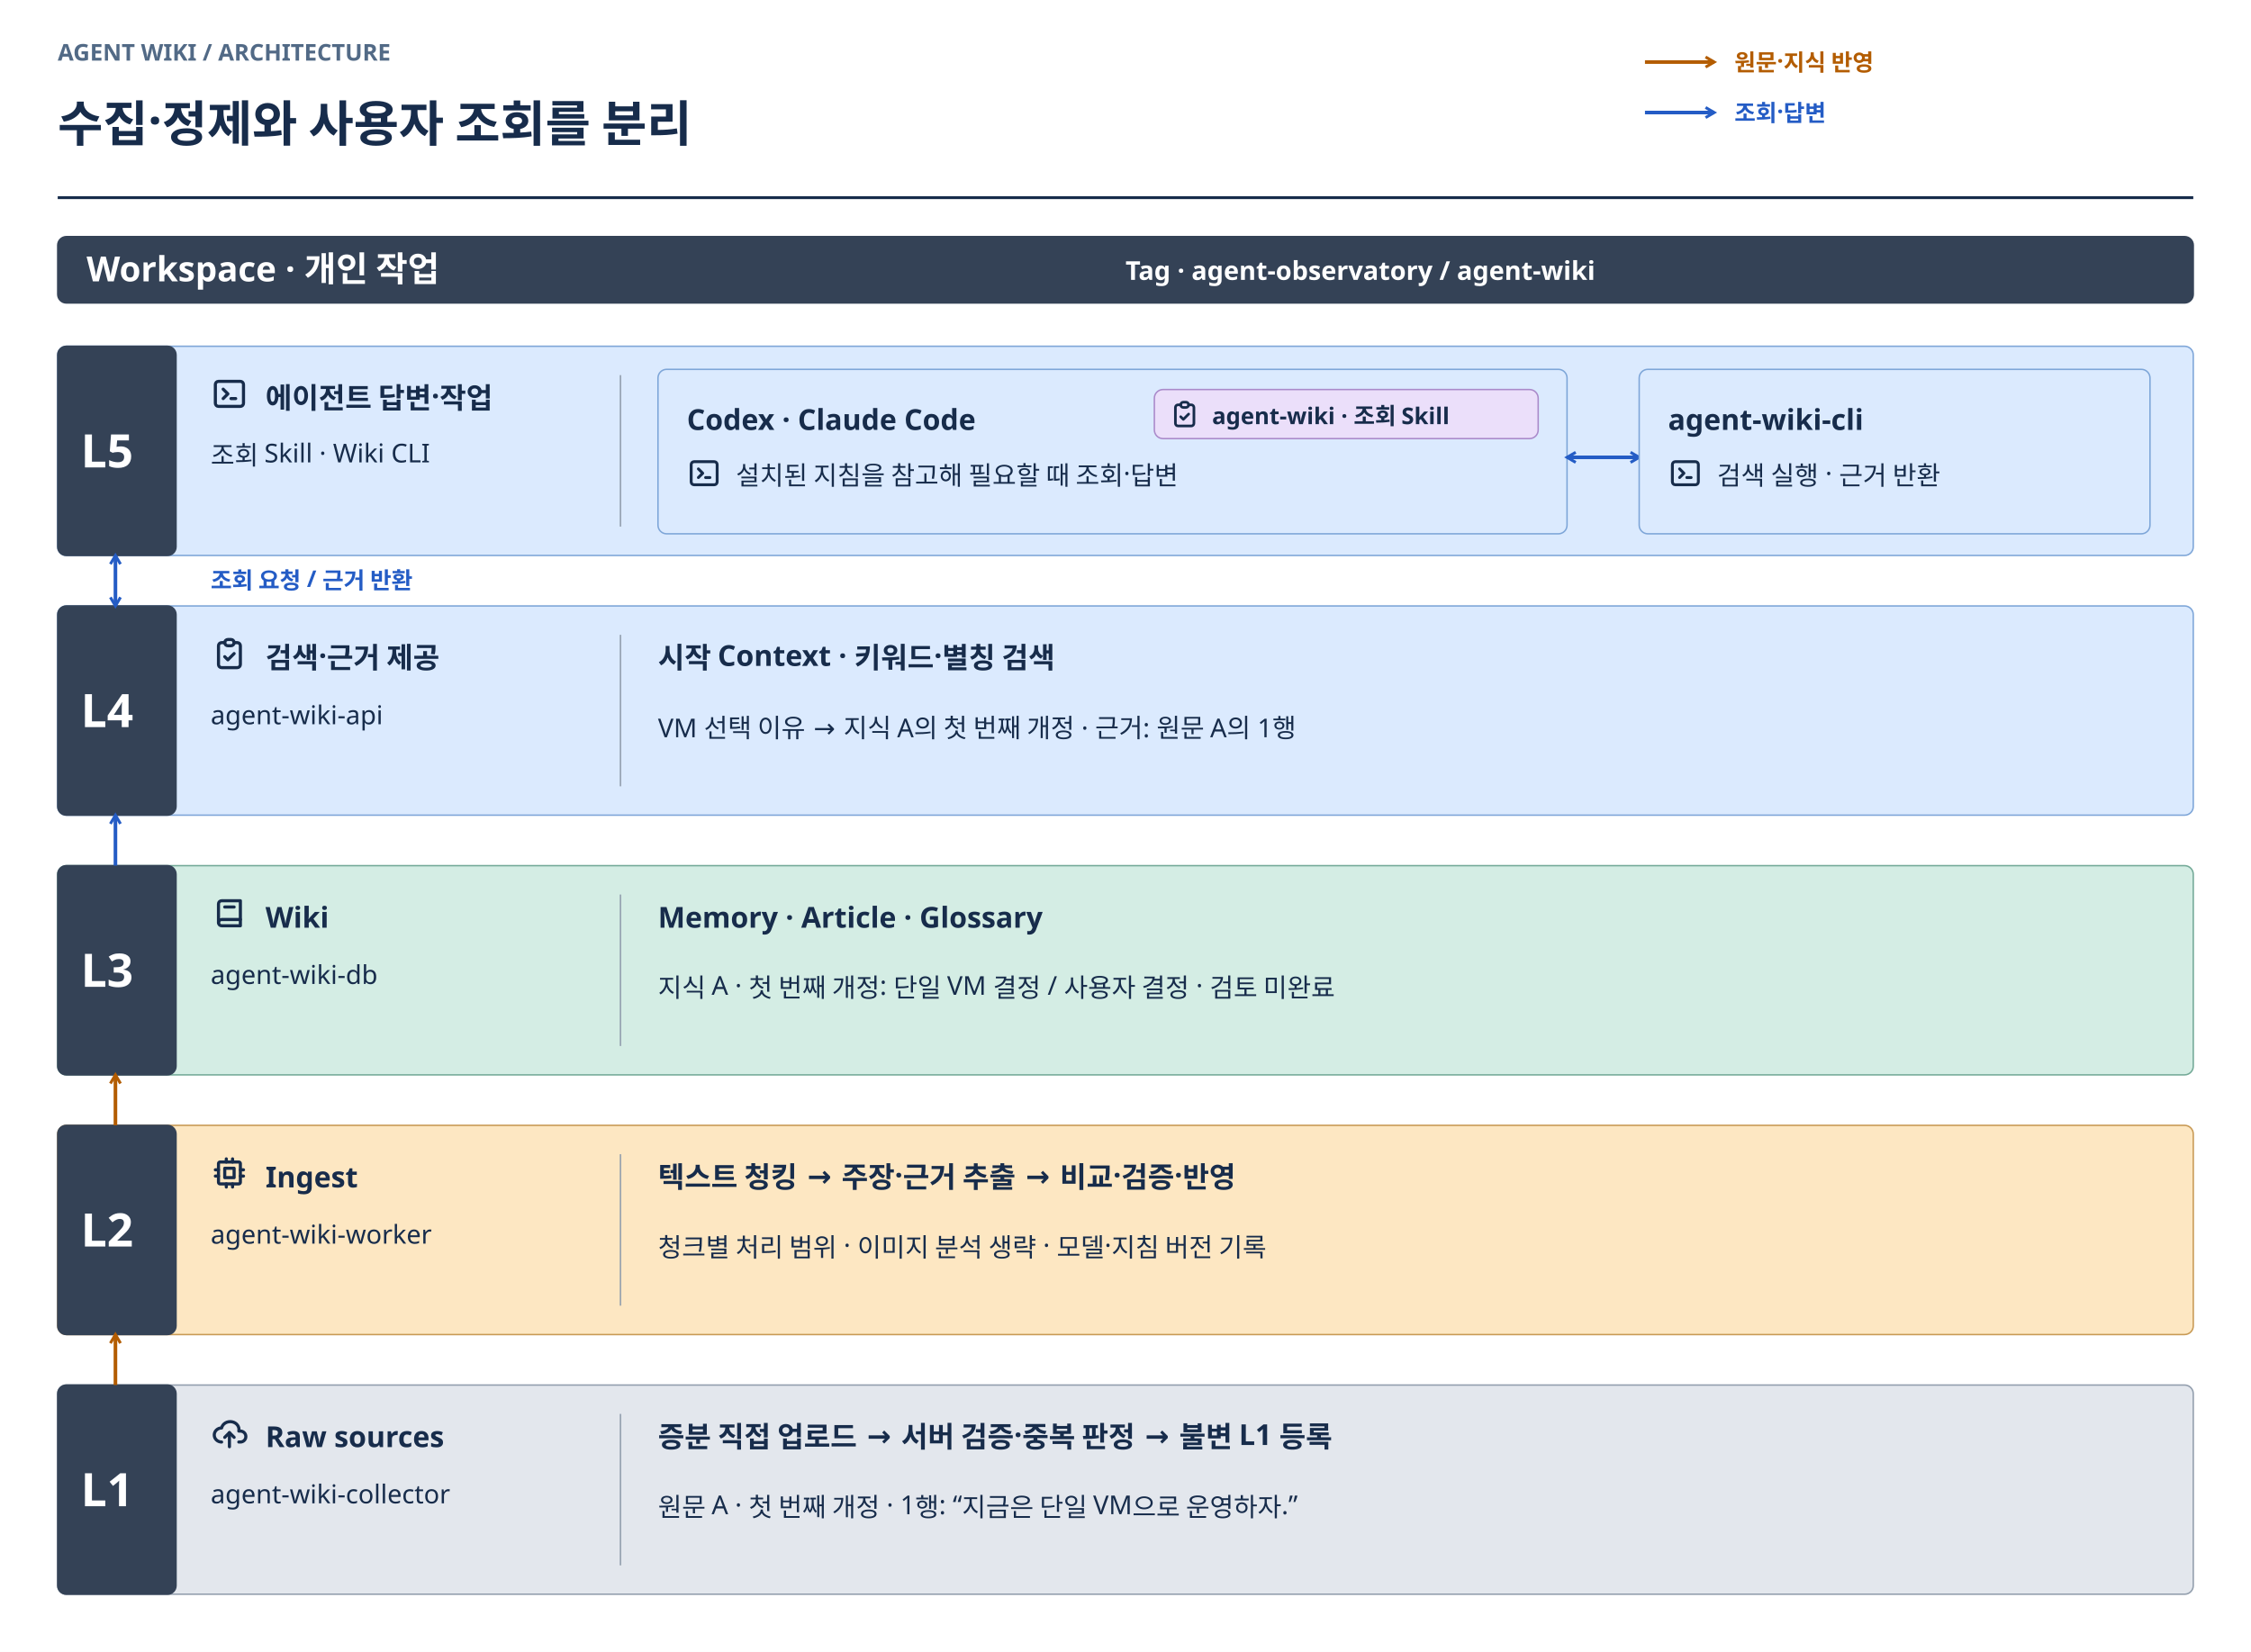
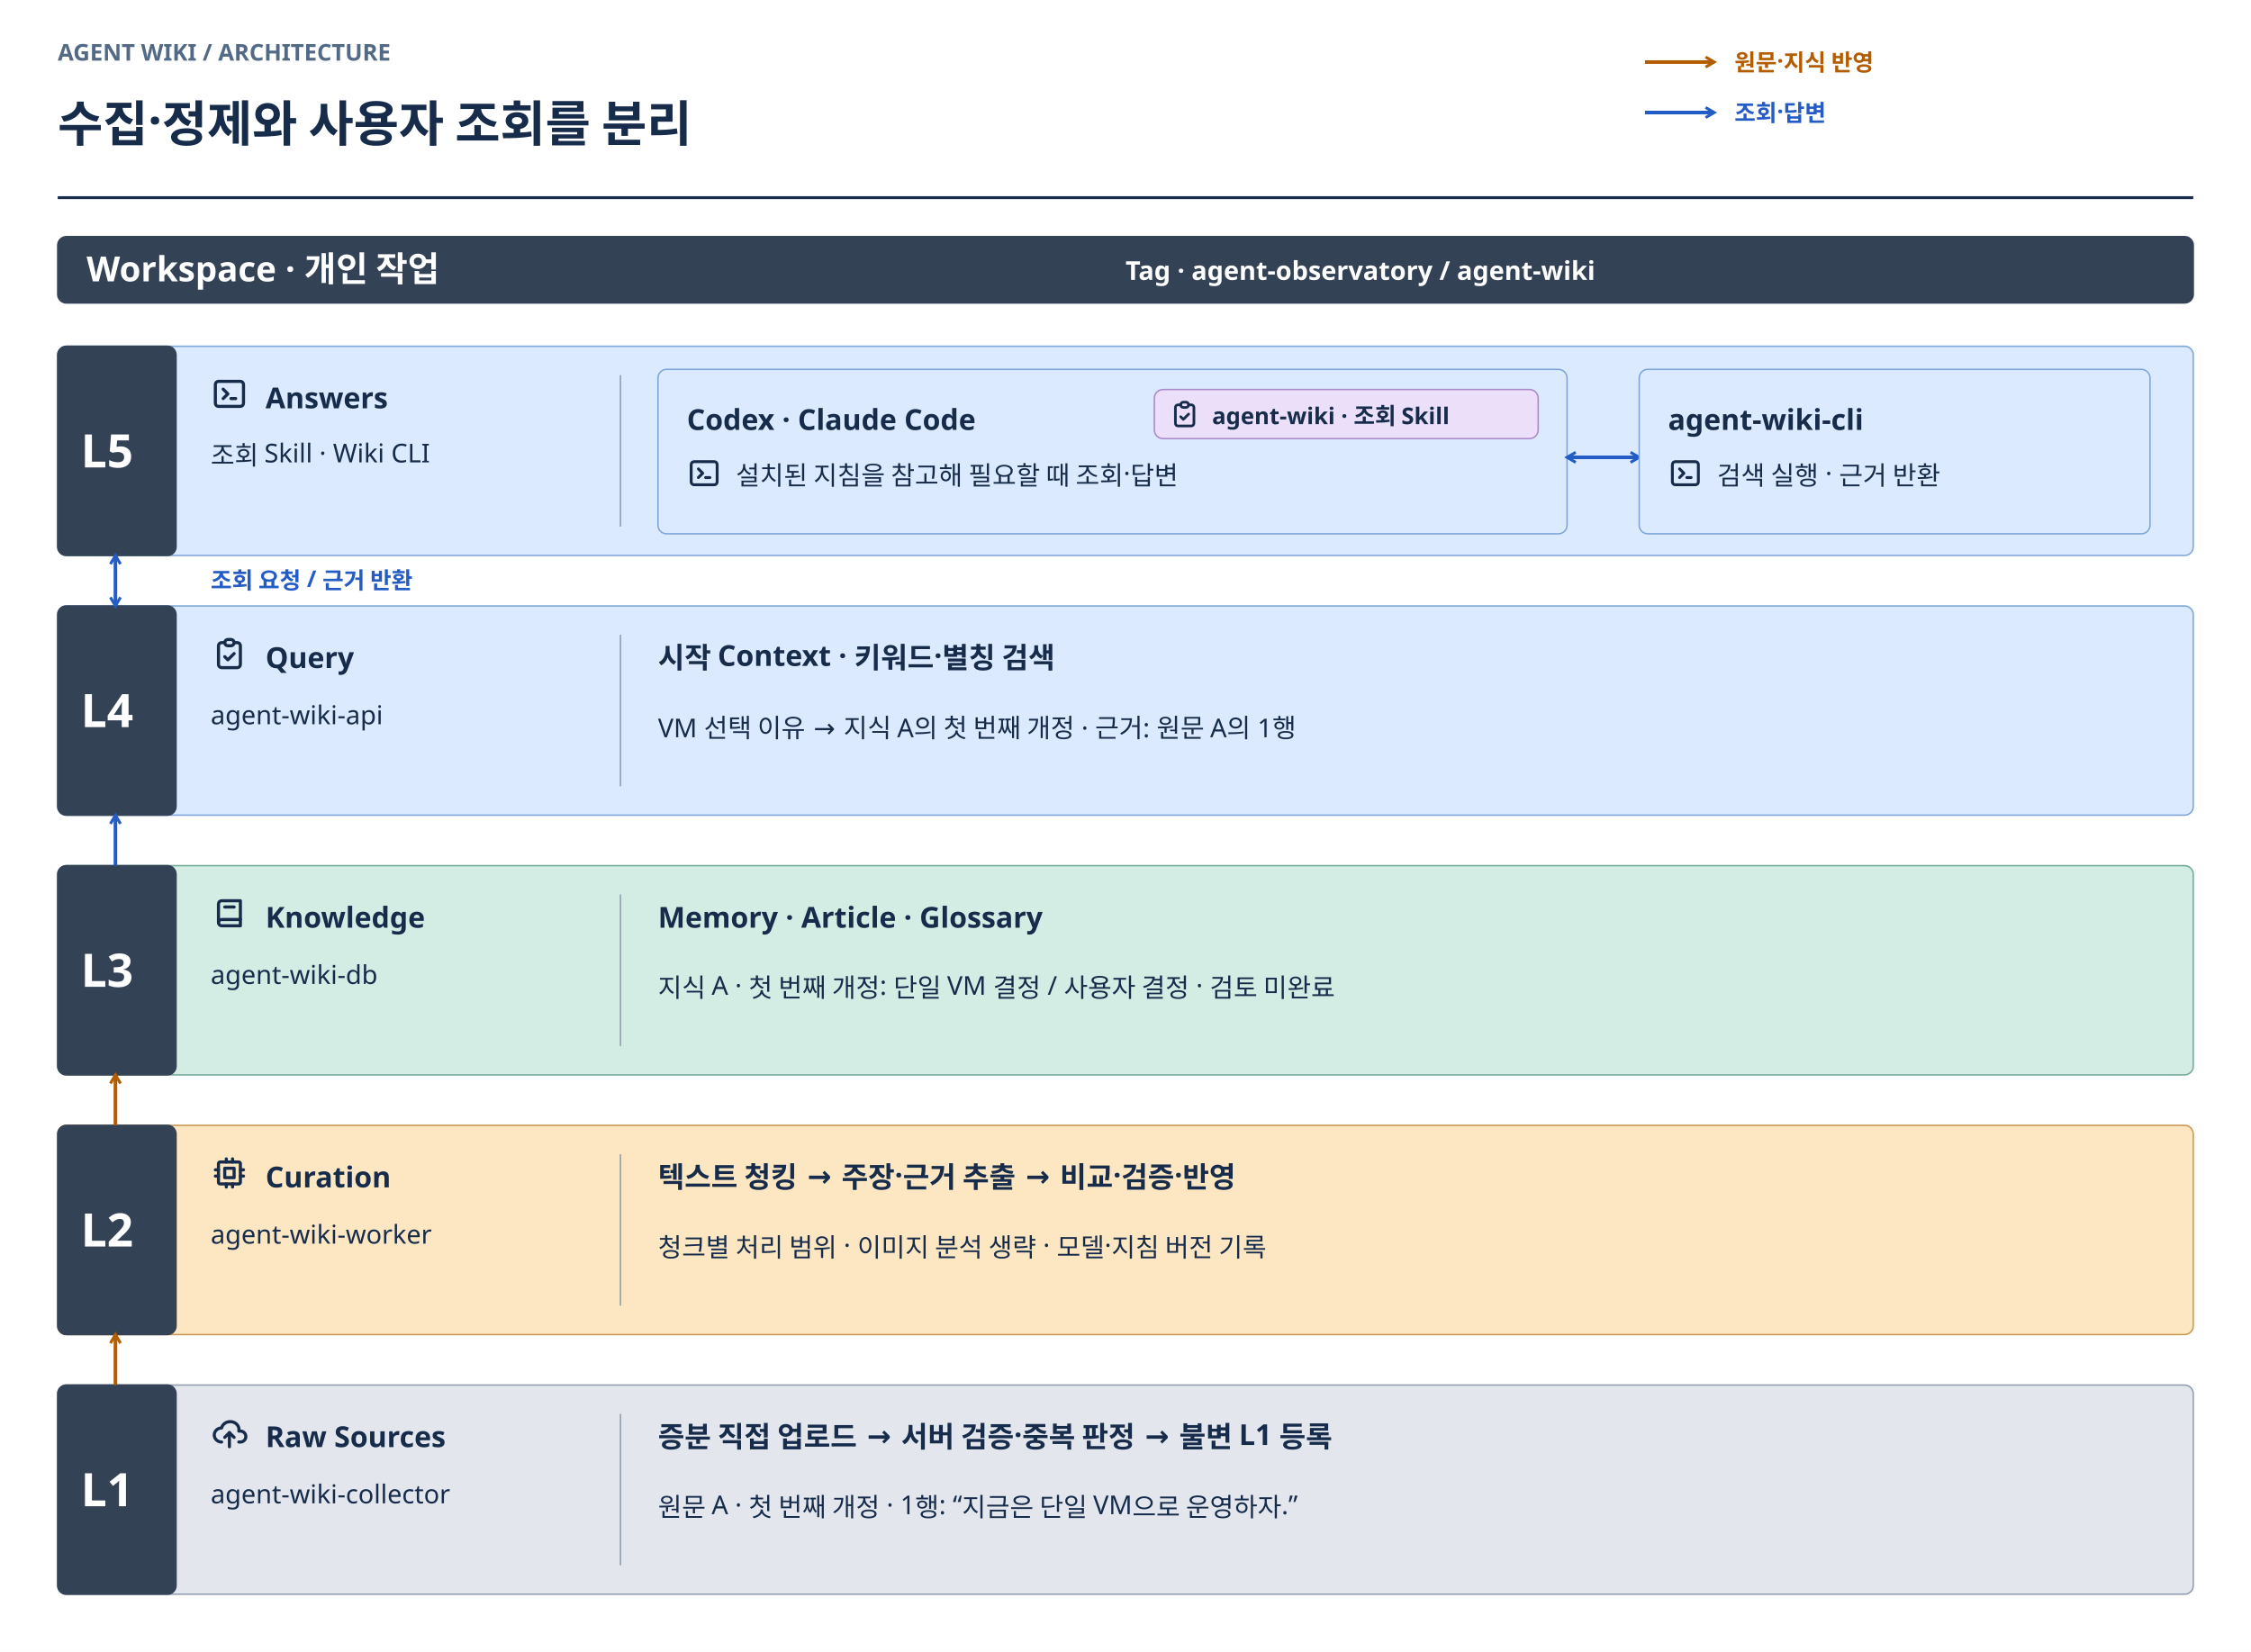
<svg xmlns="http://www.w3.org/2000/svg" width="1560" height="1145" viewBox="0 0 1560 1145" role="img" aria-labelledby="title desc">
  <defs>
    <marker id="arrow-ingest" markerWidth="9" markerHeight="9" refX="7" refY="4.5" orient="auto-start-reverse" markerUnits="userSpaceOnUse">
      <path d="M1 1 L7 4.5 L1 8" fill="none" stroke="#B35C00" stroke-width="2" />
    </marker>
    <marker id="arrow-query" markerWidth="9" markerHeight="9" refX="7" refY="4.5" orient="auto-start-reverse" markerUnits="userSpaceOnUse">
      <path d="M1 1 L7 4.5 L1 8" fill="none" stroke="#245CC5" stroke-width="2" />
    </marker>
    <marker id="arrow-ops" markerWidth="9" markerHeight="9" refX="7" refY="4.5" orient="auto-start-reverse" markerUnits="userSpaceOnUse">
      <path d="M1 1 L7 4.5 L1 8" fill="none" stroke="#68778B" stroke-width="2" />
    </marker>
    <marker id="arrow-relation" markerWidth="9" markerHeight="9" refX="7" refY="4.5" orient="auto-start-reverse" markerUnits="userSpaceOnUse">
      <path d="M1 1 L7 4.5 L1 8" fill="none" stroke="#8054A3" stroke-width="2" />
    </marker>
  </defs>
  <g font-family="Noto Sans KR, sans-serif">
    <rect width="1560" height="1145" fill="#FFFFFF" />
    <text x="40" y="42" font-size="16" font-weight="700" fill="#526A86">AGENT WIKI / ARCHITECTURE</text>
    <text x="40" y="98" font-size="34" font-weight="700" fill="#172C4B">수집·정제와 사용자 조회를 분리</text>
    <path d="M40 137 H1520" stroke="#172C4B" stroke-width="2" />
    <path d="M1140 43 H1188" fill="none" stroke="#B35C00" stroke-width="2.5" stroke-linejoin="round" marker-end="url(#arrow-ingest)" />
    <text x="1202" y="49" font-size="16" font-weight="700" fill="#B35C00">원문·지식 반영</text>
    <path d="M1140 78 H1188" fill="none" stroke="#245CC5" stroke-width="2.5" stroke-linejoin="round" marker-end="url(#arrow-query)" />
    <text x="1202" y="84" font-size="16" font-weight="700" fill="#245CC5">조회·답변</text>
    <rect x="40" y="164" width="1480" height="46" rx="6" fill="#344256" stroke="#344256" />
    <text x="60" y="195" font-size="24" font-weight="700" fill="#FFFFFF">Workspace · 개인 작업</text>
    <text x="780" y="194" font-size="18" font-weight="700" fill="#FFFFFF">Tag · agent-observatory / agent-wiki</text>
    <rect x="40" y="240" width="1480" height="145" rx="6" fill="#DBEAFE" stroke="#7EA6D8" />
    <rect x="40" y="240" width="82" height="145" rx="6" fill="#344256" stroke="#344256" />
    <text x="56" y="324" font-size="32" font-weight="700" fill="#FFFFFF">L5</text>
    <svg width="26" height="26" viewBox="0 0 24 24" fill="none" stroke="currentColor" stroke-width="2" stroke-linecap="round" stroke-linejoin="round" x="146" y="260" color="#172C4B">
      <path d="M8 9l3 3l-3 3" />
      <path d="M13 15l3 0" />
      <path d="M3 4m0 2a2 2 0 0 1 2 -2h14a2 2 0 0 1 2 2v12a2 2 0 0 1 -2 2h-14a2 2 0 0 1 -2 -2z" />
    </svg>
-     <text x="184" y="283" font-size="20" font-weight="700" fill="#172C4B">에이전트 답변·작업</text>
+     <text x="184" y="283" font-size="20" font-weight="700" fill="#172C4B">Answers</text>
    <text x="146" y="322" font-size="18" font-weight="400" fill="#172C4B">조회 Skill · Wiki CLI</text>
    <path d="M430 260 V365" stroke="#929EAD" />
    <rect x="456" y="256" width="630" height="114" rx="6" fill="#DBEAFE" stroke="#7EA6D8" />
    <text x="476" y="298" font-size="20" font-weight="700" fill="#172C4B">Codex · Claude Code</text>
    <svg width="24" height="24" viewBox="0 0 24 24" fill="none" stroke="currentColor" stroke-width="2" stroke-linecap="round" stroke-linejoin="round" x="476" y="316" color="#172C4B">
      <path d="M8 9l3 3l-3 3" />
      <path d="M13 15l3 0" />
      <path d="M3 4m0 2a2 2 0 0 1 2 -2h14a2 2 0 0 1 2 2v12a2 2 0 0 1 -2 2h-14a2 2 0 0 1 -2 -2z" />
    </svg>
    <text x="510" y="336" font-size="18" font-weight="400" fill="#172C4B">설치된 지침을 참고해 필요할 때 조회·답변</text>
    <rect x="800" y="270" width="266" height="34" rx="6" fill="#EBDFFA" stroke="#AA8ACA" />
    <svg width="22" height="22" viewBox="0 0 24 24" fill="none" stroke="currentColor" stroke-width="2" stroke-linecap="round" stroke-linejoin="round" x="810" y="276" color="#172C4B">
      <path d="M9 5h-2a2 2 0 0 0 -2 2v12a2 2 0 0 0 2 2h10a2 2 0 0 0 2 -2v-12a2 2 0 0 0 -2 -2h-2" />
      <path d="M9 3m0 2a2 2 0 0 1 2 -2h2a2 2 0 0 1 2 2v0a2 2 0 0 1 -2 2h-2a2 2 0 0 1 -2 -2z" />
      <path d="M9 14l2 2l4 -4" />
    </svg>
    <text x="840" y="294" font-size="16" font-weight="700" fill="#172C4B">agent-wiki · 조회 Skill</text>
    <path d="M1086 317 H1136" fill="none" stroke="#245CC5" stroke-width="2.5" stroke-linejoin="round" marker-end="url(#arrow-query)" marker-start="url(#arrow-query)" />
    <rect x="1136" y="256" width="354" height="114" rx="6" fill="#DBEAFE" stroke="#7EA6D8" />
    <text x="1156" y="298" font-size="20" font-weight="700" fill="#172C4B">agent-wiki-cli</text>
    <svg width="24" height="24" viewBox="0 0 24 24" fill="none" stroke="currentColor" stroke-width="2" stroke-linecap="round" stroke-linejoin="round" x="1156" y="316" color="#172C4B">
      <path d="M8 9l3 3l-3 3" />
      <path d="M13 15l3 0" />
      <path d="M3 4m0 2a2 2 0 0 1 2 -2h14a2 2 0 0 1 2 2v12a2 2 0 0 1 -2 2h-14a2 2 0 0 1 -2 -2z" />
    </svg>
    <text x="1190" y="336" font-size="18" font-weight="400" fill="#172C4B">검색 실행 · 근거 반환</text>
    <rect x="40" y="420" width="1480" height="145" rx="6" fill="#DBEAFE" stroke="#7EA6D8" />
    <rect x="40" y="420" width="82" height="145" rx="6" fill="#344256" stroke="#344256" />
    <text x="56" y="504" font-size="32" font-weight="700" fill="#FFFFFF">L4</text>
    <svg width="26" height="26" viewBox="0 0 24 24" fill="none" stroke="currentColor" stroke-width="2" stroke-linecap="round" stroke-linejoin="round" x="146" y="440" color="#172C4B">
      <path d="M9 5h-2a2 2 0 0 0 -2 2v12a2 2 0 0 0 2 2h10a2 2 0 0 0 2 -2v-12a2 2 0 0 0 -2 -2h-2" />
      <path d="M9 3m0 2a2 2 0 0 1 2 -2h2a2 2 0 0 1 2 2v0a2 2 0 0 1 -2 2h-2a2 2 0 0 1 -2 -2z" />
      <path d="M9 14l2 2l4 -4" />
    </svg>
-     <text x="184" y="463" font-size="20" font-weight="700" fill="#172C4B">검색·근거 제공</text>
+     <text x="184" y="463" font-size="20" font-weight="700" fill="#172C4B">Query</text>
    <text x="146" y="502" font-size="18" font-weight="400" fill="#172C4B">agent-wiki-api</text>
    <path d="M430 440 V545" stroke="#929EAD" />
    <text x="456" y="463" font-size="20" font-weight="700" fill="#172C4B">시작 Context · 키워드·별칭 검색</text>
    <text x="456" y="511" font-size="18" font-weight="400" fill="#172C4B">VM 선택 이유 → 지식 A의 첫 번째 개정 · 근거: 원문 A의 1행</text>
    <path d="M80 420 V385" fill="none" stroke="#245CC5" stroke-width="2.5" stroke-linejoin="round" marker-end="url(#arrow-query)" marker-start="url(#arrow-query)" />
    <text x="146" y="408" font-size="16" font-weight="700" fill="#245CC5">조회 요청 / 근거 반환</text>
    <rect x="40" y="600" width="1480" height="145" rx="6" fill="#D4EDE4" stroke="#74AA98" />
    <rect x="40" y="600" width="82" height="145" rx="6" fill="#344256" stroke="#344256" />
    <text x="56" y="684" font-size="32" font-weight="700" fill="#FFFFFF">L3</text>
    <svg width="26" height="26" viewBox="0 0 24 24" fill="none" stroke="currentColor" stroke-width="2" stroke-linecap="round" stroke-linejoin="round" x="146" y="620" color="#172C4B">
      <path d="M19 4v16h-12a2 2 0 0 1 -2 -2v-12a2 2 0 0 1 2 -2h12z" />
      <path d="M19 16h-12a2 2 0 0 0 -2 2" />
      <path d="M9 8h6" />
    </svg>
-     <text x="184" y="643" font-size="20" font-weight="700" fill="#172C4B">Wiki</text>
+     <text x="184" y="643" font-size="20" font-weight="700" fill="#172C4B">Knowledge</text>
    <text x="146" y="682" font-size="18" font-weight="400" fill="#172C4B">agent-wiki-db</text>
    <path d="M430 620 V725" stroke="#929EAD" />
    <text x="456" y="643" font-size="20" font-weight="700" fill="#172C4B">Memory · Article · Glossary</text>
    <text x="456" y="691" font-size="18" font-weight="400" fill="#172C4B">지식 A · 첫 번째 개정: 단일 VM 결정 / 사용자 결정 · 검토 미완료</text>
    <path d="M80 600 V565" fill="none" stroke="#245CC5" stroke-width="2.5" stroke-linejoin="round" marker-end="url(#arrow-query)" />
    <rect x="40" y="780" width="1480" height="145" rx="6" fill="#FDE7C2" stroke="#C89A55" />
    <rect x="40" y="780" width="82" height="145" rx="6" fill="#344256" stroke="#344256" />
    <text x="56" y="864" font-size="32" font-weight="700" fill="#FFFFFF">L2</text>
    <svg width="26" height="26" viewBox="0 0 24 24" fill="none" stroke="currentColor" stroke-width="2" stroke-linecap="round" stroke-linejoin="round" x="146" y="800" color="#172C4B">
      <path d="M5 5m0 1a1 1 0 0 1 1 -1h12a1 1 0 0 1 1 1v12a1 1 0 0 1 -1 1h-12a1 1 0 0 1 -1 -1z" />
      <path d="M9 9h6v6h-6z" />
      <path d="M3 10h2" />
      <path d="M3 14h2" />
      <path d="M10 3v2" />
      <path d="M14 3v2" />
      <path d="M21 10h-2" />
      <path d="M21 14h-2" />
      <path d="M14 21v-2" />
      <path d="M10 21v-2" />
    </svg>
-     <text x="184" y="823" font-size="20" font-weight="700" fill="#172C4B">Ingest</text>
+     <text x="184" y="823" font-size="20" font-weight="700" fill="#172C4B">Curation</text>
    <text x="146" y="862" font-size="18" font-weight="400" fill="#172C4B">agent-wiki-worker</text>
    <path d="M430 800 V905" stroke="#929EAD" />
    <text x="456" y="823" font-size="20" font-weight="700" fill="#172C4B">텍스트 청킹 → 주장·근거 추출 → 비교·검증·반영</text>
    <text x="456" y="871" font-size="18" font-weight="400" fill="#172C4B">청크별 처리 범위 · 이미지 분석 생략 · 모델·지침 버전 기록</text>
    <path d="M80 780 V745" fill="none" stroke="#B35C00" stroke-width="2.5" stroke-linejoin="round" marker-end="url(#arrow-ingest)" />
    <rect x="40" y="960" width="1480" height="145" rx="6" fill="#E3E7ED" stroke="#929EAD" />
    <rect x="40" y="960" width="82" height="145" rx="6" fill="#344256" stroke="#344256" />
    <text x="56" y="1044" font-size="32" font-weight="700" fill="#FFFFFF">L1</text>
    <svg width="26" height="26" viewBox="0 0 24 24" fill="none" stroke="currentColor" stroke-width="2" stroke-linecap="round" stroke-linejoin="round" x="146" y="980" color="#172C4B">
      <path d="M7 18a4.6 4.4 0 0 1 0 -9a5 4.5 0 0 1 11 2h1a3.5 3.5 0 0 1 0 7h-1" />
      <path d="M9 15l3 -3l3 3" />
      <path d="M12 12l0 9" />
    </svg>
-     <text x="184" y="1003" font-size="20" font-weight="700" fill="#172C4B">Raw sources</text>
+     <text x="184" y="1003" font-size="20" font-weight="700" fill="#172C4B">Raw Sources</text>
    <text x="146" y="1042" font-size="18" font-weight="400" fill="#172C4B">agent-wiki-collector</text>
    <path d="M430 980 V1085" stroke="#929EAD" />
    <text x="456" y="1003" font-size="20" font-weight="700" fill="#172C4B">증분 직접 업로드 → 서버 검증·중복 판정 → 불변 L1 등록</text>
    <text x="456" y="1051" font-size="18" font-weight="400" fill="#172C4B">원문 A · 첫 번째 개정 · 1행: “지금은 단일 VM으로 운영하자.”</text>
    <path d="M80 960 V925" fill="none" stroke="#B35C00" stroke-width="2.5" stroke-linejoin="round" marker-end="url(#arrow-ingest)" />
  </g>
</svg>
